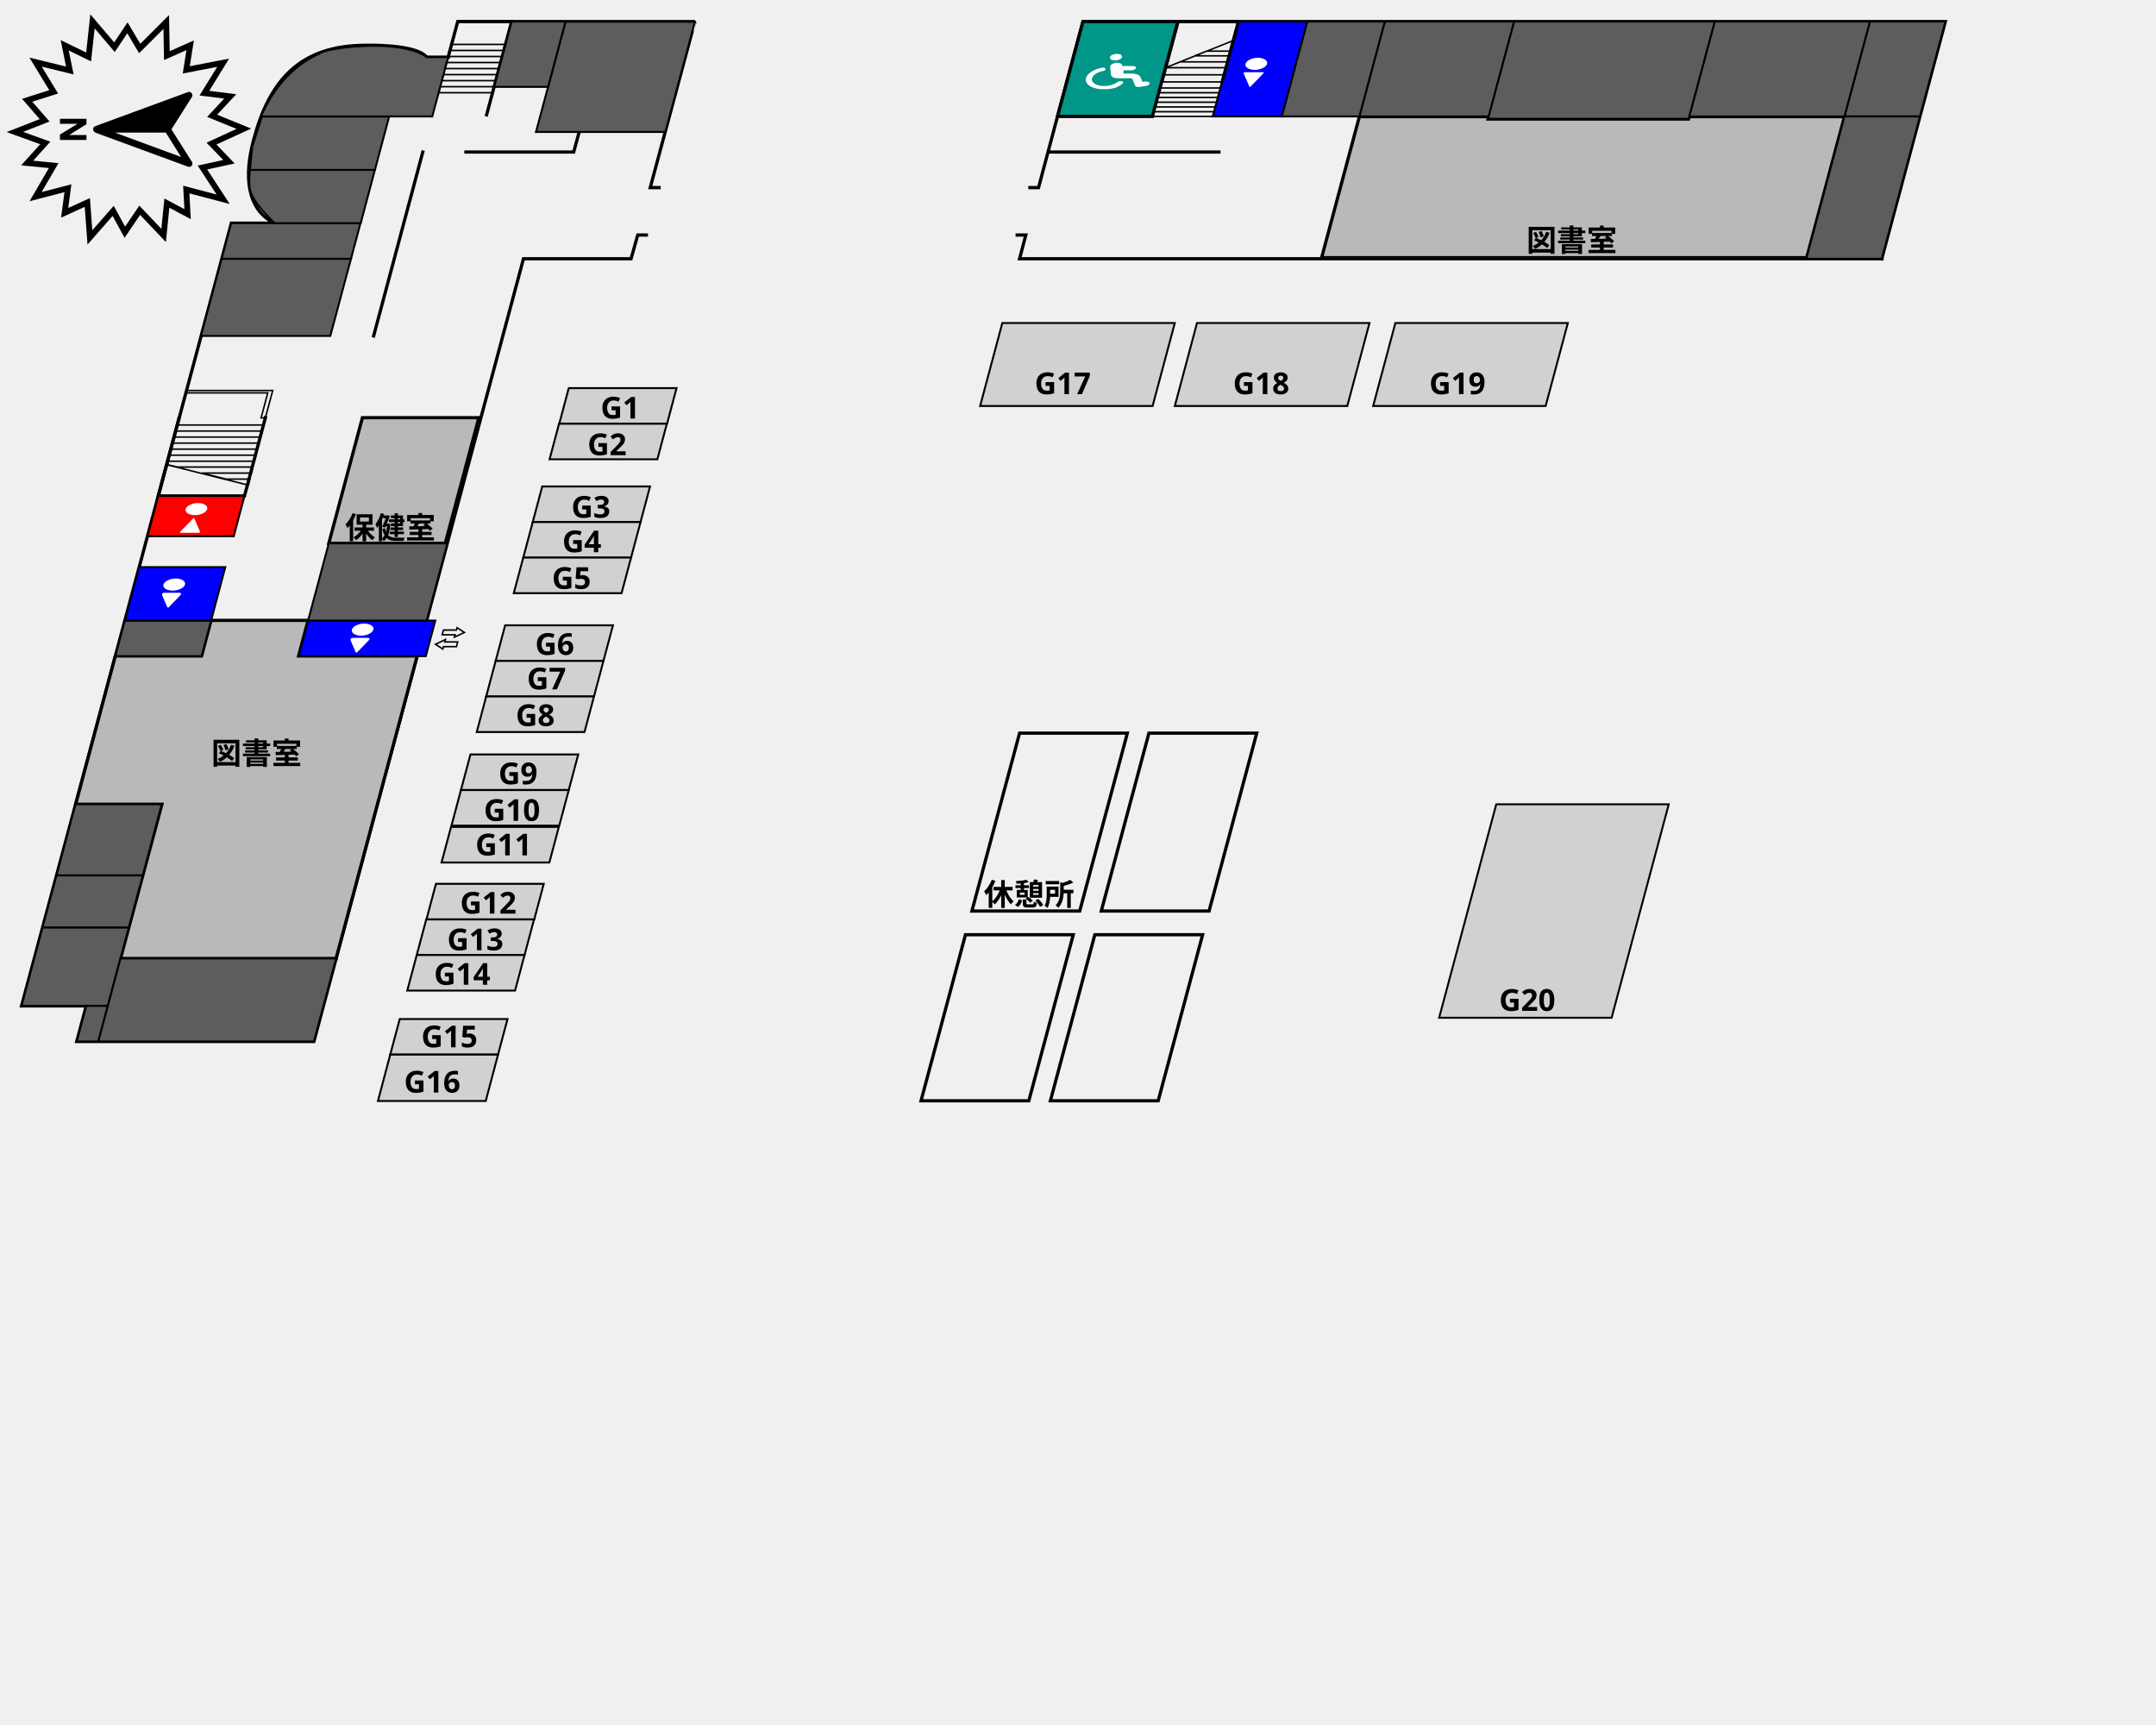
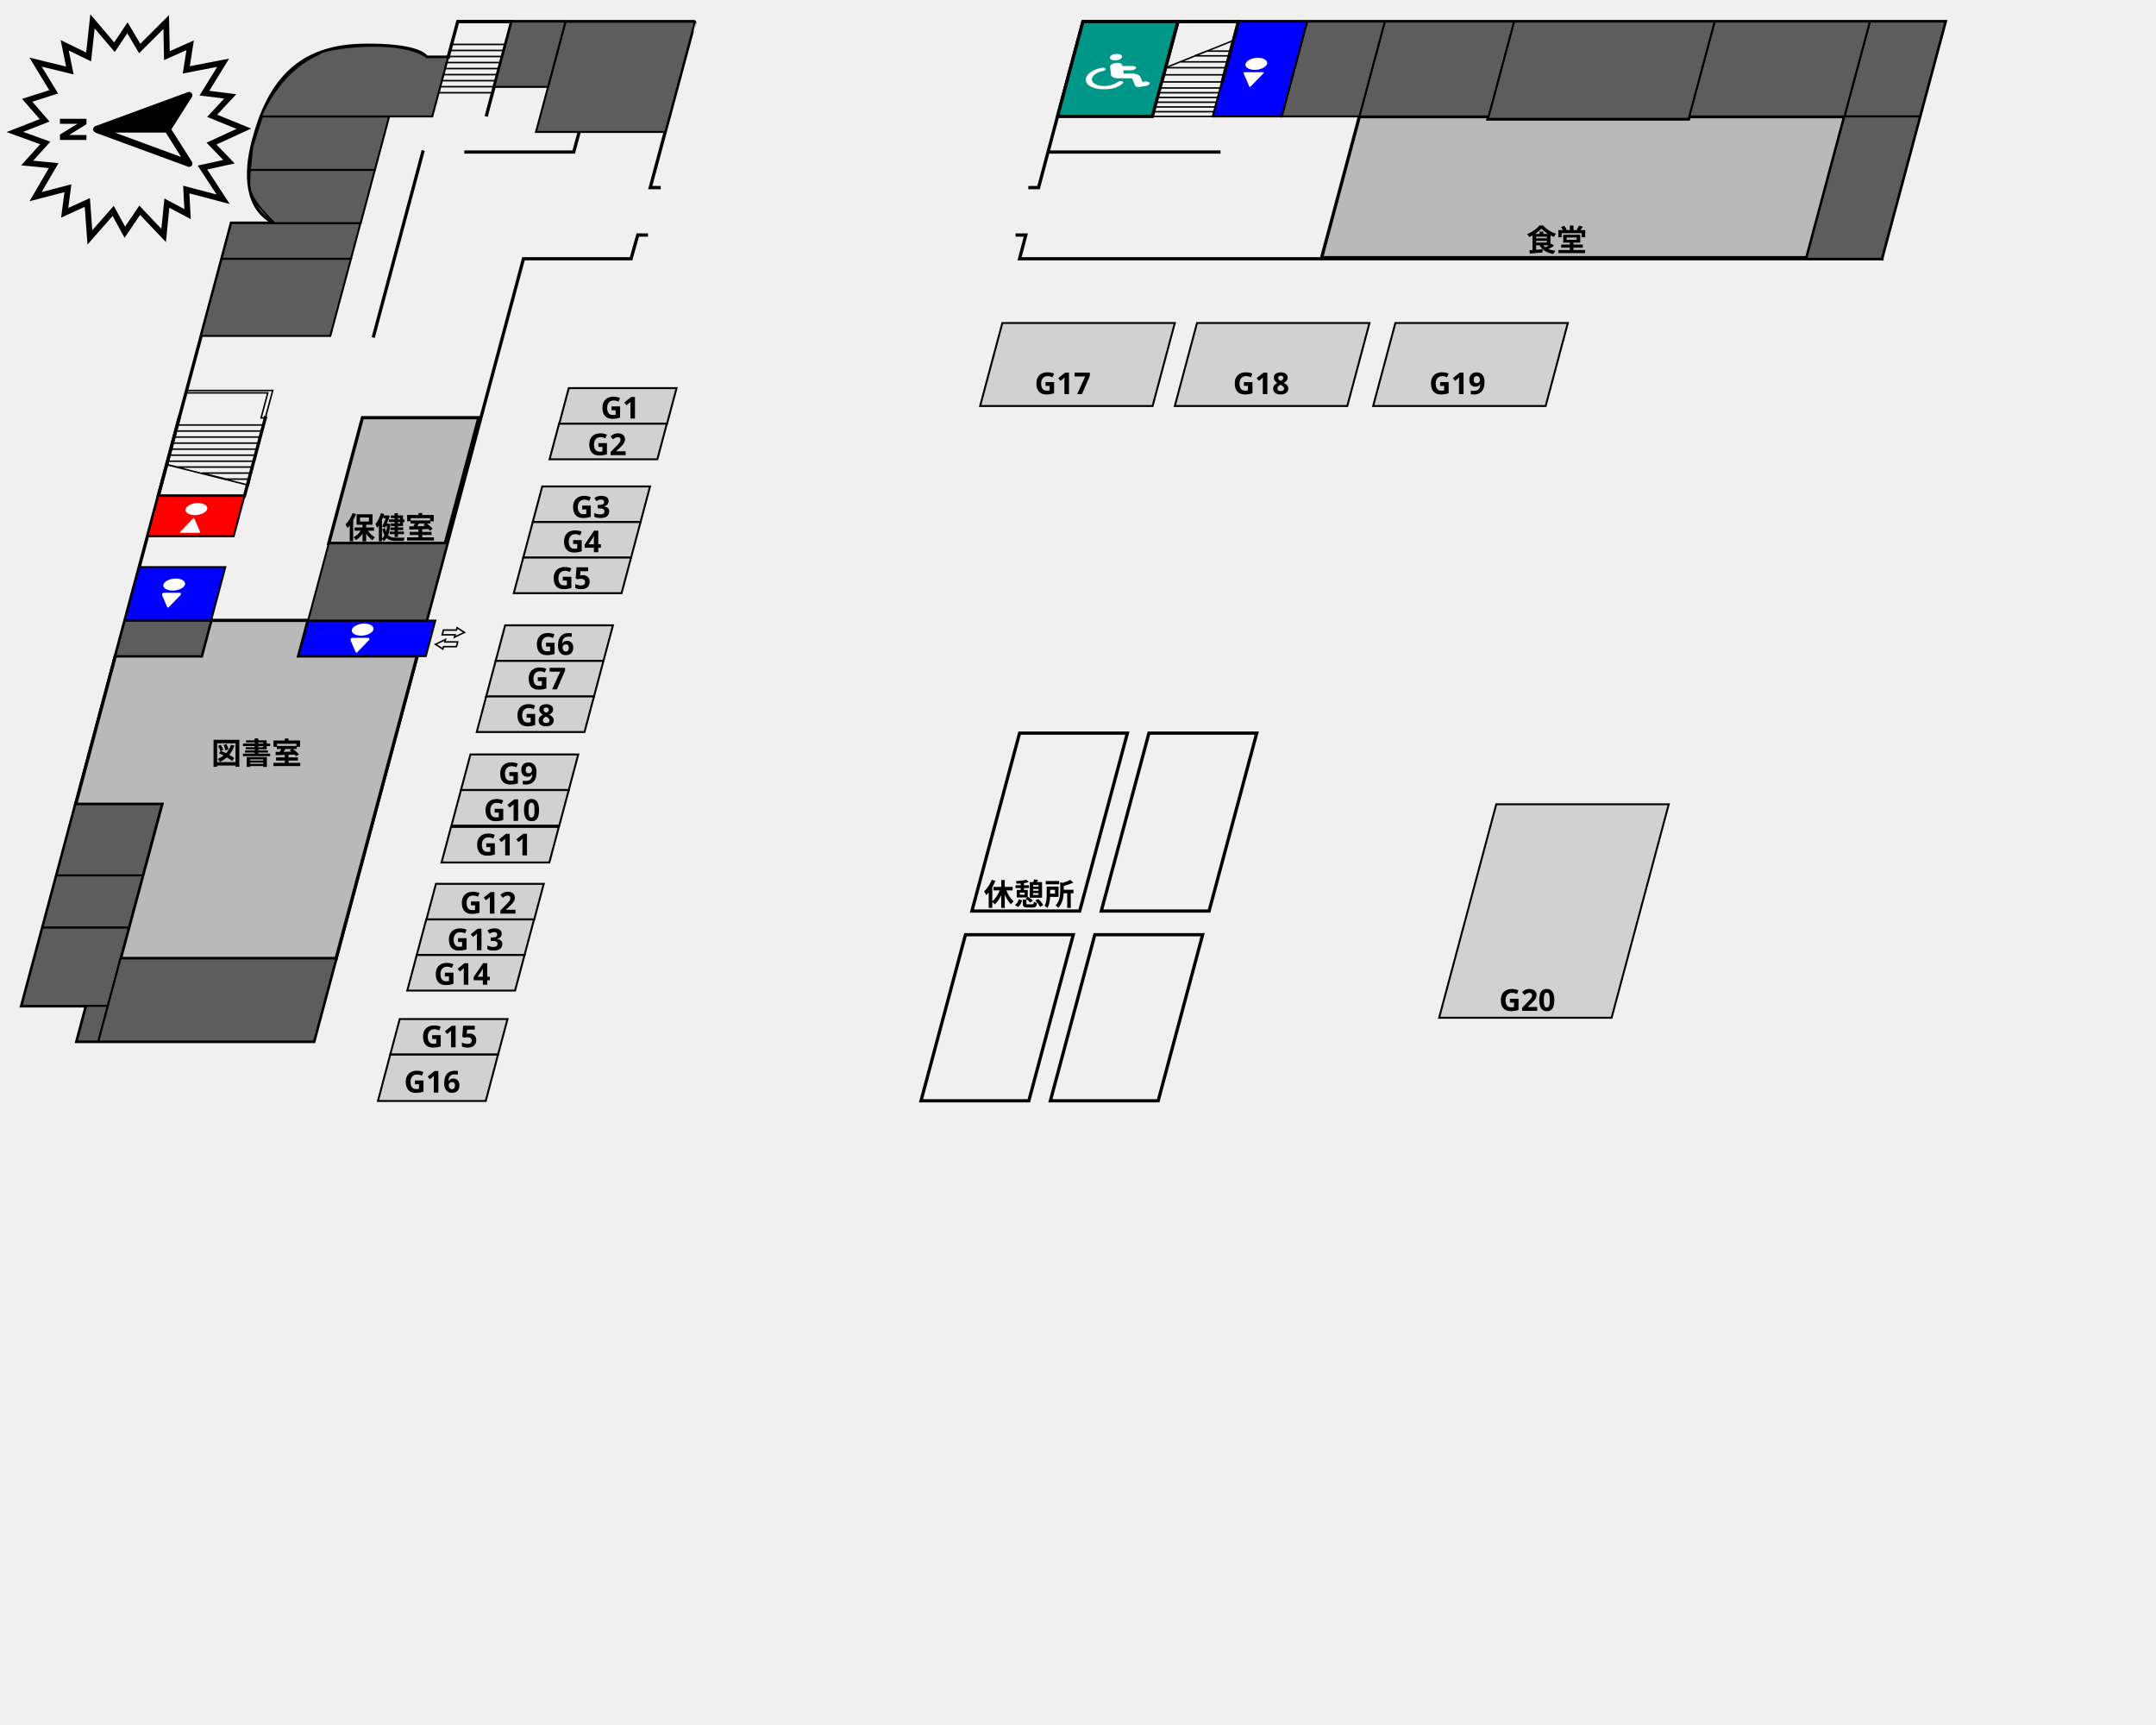
<svg xmlns="http://www.w3.org/2000/svg" id="_レイヤー_1" data-name="レイヤー_1" version="1.1" viewBox="0 0 1000 800">
  <defs>
    <style>
      .st0 {
        fill: red;
      }

      .st0, .st1, .st2, .st3, .st4, .st5, .st6, .st7, .st8, .st9 {
        stroke: #000;
        stroke-linecap: square;
        stroke-miterlimit: 3;
      }

      .st0, .st3 {
        stroke-width: .9px;
      }

      .st10 {
        clip-path: url(#clippath-21);
      }

      .st11 {
        clip-path: url(#clippath-6);
      }

      .st12 {
        clip-path: url(#clippath-7);
      }

      .st13 {
        clip-path: url(#clippath-17);
      }

      .st14 {
        clip-path: url(#clippath-15);
      }

      .st15 {
        clip-path: url(#clippath-18);
      }

      .st16 {
        clip-path: url(#clippath-4);
      }

      .st17 {
        clip-path: url(#clippath-22);
      }

      .st18 {
        clip-path: url(#clippath-23);
      }

      .st19 {
        clip-path: url(#clippath-9);
      }

      .st20 {
        clip-path: url(#clippath-10);
      }

      .st21, .st22 {
        fill: #fff;
      }

      .st23 {
        clip-path: url(#clippath-25);
      }

      .st22, .st24 {
        fill-rule: evenodd;
      }

      .st25 {
        clip-path: url(#clippath-11);
      }

      .st26, .st1, .st5, .st7 {
        fill: none;
      }

      .st1 {
        stroke-width: 2.7px;
      }

      .st27 {
        clip-path: url(#clippath-1);
      }

      .st2 {
        fill: #b9b9b9;
      }

      .st2, .st7, .st8 {
        stroke-width: 1.5px;
      }

      .st28, .st29 {
        isolation: isolate;
      }

      .st30 {
        clip-path: url(#clippath-5);
      }

      .st31 {
        clip-path: url(#clippath-20);
      }

      .st32 {
        clip-path: url(#clippath-8);
      }

      .st3 {
        fill: blue;
      }

      .st4 {
        fill: #5d5d5d;
      }

      .st4, .st6 {
        stroke-width: .9px;
      }

      .st5 {
        stroke-width: .7px;
      }

      .st33 {
        clip-path: url(#clippath-3);
      }

      .st29 {
        font-family: YuGothicUI-Bold, 'Yu Gothic UI';
        font-size: 14px;
        font-weight: 700;
      }

      .st34 {
        clip-path: url(#clippath-12);
      }

      .st35 {
        clip-path: url(#clippath-14);
      }

      .st36 {
        clip-path: url(#clippath-19);
      }

      .st6, .st9 {
        fill: #d1d1d1;
      }

      .st37 {
        clip-path: url(#clippath-16);
      }

      .st8 {
        fill: #009688;
      }

      .st38 {
        clip-path: url(#clippath-2);
      }

      .st9 {
        stroke-width: .9px;
      }

      .st39 {
        clip-path: url(#clippath-13);
      }

      .st40 {
        clip-path: url(#clippath-24);
      }

      .st41 {
        clip-path: url(#clippath);
      }
    </style>
    <clipPath id="clippath">
      <rect class="st26" y="0" width="1000" height="800" />
    </clipPath>
    <clipPath id="clippath-1">
      <rect class="st26" x="174.3" y="491.6" width="51.5" height="18.6" />
    </clipPath>
    <clipPath id="clippath-2">
      <rect class="st26" x="182.3" y="470.6" width="51.5" height="18.6" />
    </clipPath>
    <clipPath id="clippath-3">
      <rect class="st26" x="188.3" y="441.6" width="51.5" height="18.6" />
    </clipPath>
    <clipPath id="clippath-4">
      <rect class="st26" x="194.3" y="425.6" width="51.5" height="18.6" />
    </clipPath>
    <clipPath id="clippath-5">
      <rect class="st26" x="200.3" y="408.6" width="51.5" height="18.6" />
    </clipPath>
    <clipPath id="clippath-6">
      <rect class="st26" x="206.3" y="381.6" width="51.5" height="18.6" />
    </clipPath>
    <clipPath id="clippath-7">
      <rect class="st26" x="211.3" y="365.6" width="51.5" height="18.6" />
    </clipPath>
    <clipPath id="clippath-8">
      <rect class="st26" x="215.3" y="348.6" width="51.5" height="18.6" />
    </clipPath>
    <clipPath id="clippath-9">
      <rect class="st26" x="223.3" y="321.6" width="51.5" height="18.6" />
    </clipPath>
    <clipPath id="clippath-10">
      <rect class="st26" x="228.3" y="304.6" width="51.5" height="18.6" />
    </clipPath>
    <clipPath id="clippath-11">
      <rect class="st26" x="232.3" y="288.6" width="51.5" height="18.6" />
    </clipPath>
    <clipPath id="clippath-12">
      <rect class="st26" x="240" y="258" width="51.5" height="18.6" />
    </clipPath>
    <clipPath id="clippath-13">
      <rect class="st26" x="245" y="241" width="51.5" height="18.6" />
    </clipPath>
    <clipPath id="clippath-14">
      <rect class="st26" x="249" y="225" width="51.5" height="18.6" />
    </clipPath>
    <clipPath id="clippath-15">
      <rect class="st26" x="156.3" y="234.7" width="51.5" height="18.6" />
    </clipPath>
    <clipPath id="clippath-16">
      <rect class="st26" x="704.3" y="101.4" width="51.5" height="18.6" />
    </clipPath>
    <clipPath id="clippath-17">
      <rect class="st26" x="94.3" y="339.3" width="51.5" height="18.6" />
    </clipPath>
    <clipPath id="clippath-18">
      <rect class="st26" x="256.5" y="196" width="51.5" height="18.6" />
    </clipPath>
    <clipPath id="clippath-19">
      <rect class="st26" x="261.5" y="179" width="51.5" height="18.6" />
    </clipPath>
    <clipPath id="clippath-20">
      <rect class="st26" x="428.6" y="167.7" width="76.9" height="18.6" />
    </clipPath>
    <clipPath id="clippath-21">
      <rect class="st26" x="546.1" y="167.7" width="76.9" height="18.6" />
    </clipPath>
    <clipPath id="clippath-22">
      <rect class="st26" x="638.1" y="167.7" width="76.9" height="18.6" />
    </clipPath>
    <clipPath id="clippath-23">
      <rect class="st26" x="598.6" y="226.7" width="76.9" height="18.6" />
    </clipPath>
    <clipPath id="clippath-24">
      <rect class="st26" x="670.6" y="453.7" width="76.9" height="18.6" />
    </clipPath>
    <clipPath id="clippath-25">
      <rect class="st26" x="452.6" y="404.7" width="51.4" height="18.6" />
    </clipPath>
  </defs>
  <g class="st41">
    <g>
      <g id="outer" class="st28">
        <g id="_グループ" data-name="グループ">
          <path id="_パス" data-name="パス" class="st7" d="M471.8,109h4l-2.9,11h400" vector-effect="non-scaling-stroke" />
          <path id="_パス1" data-name="パス" class="st7" d="M872.8,120l29.5-110h-400l-11.8,44-4.4,16.5h80-80l-4.4,16.5h-4" vector-effect="non-scaling-stroke" />
        </g>
        <g id="_グループ1" data-name="グループ">
          <path id="_パス2" data-name="パス" class="st7" d="M305.7,87h-4.1c13.8-51.4,20.7-77.1,20.7-77,0,0-36.7,0-110,0l-4.4,16.4" vector-effect="non-scaling-stroke" />
          <path id="_パス3" data-name="パス" class="st7" d="M207.9,26.5h-10c-3.7-4.7-18.6-5.7-28.5-5.5-30.3.1-44.5,16.3-51.8,44-4.4,16.4-3.3,32.1,9.7,38.5h-20l-4.4,16.5L10,466.5h30l-4.4,16.5h110L242.8,120h49.9l3.1-11h4" vector-effect="non-scaling-stroke" />
        </g>
      </g>
      <g id="booth" class="st28">
        <path id="maps_dining" class="st2" d="M838,119.5h-225l17.5-65.4c22.3,0,59.7,0,60,0,0,0-.3,1.1-.3,1.1,0,0,31,0,93,0,0,0,.3-1.1.3-1.1,26.9,0,54.6,0,72,0l-17.5,65.4Z" vector-effect="non-scaling-stroke" />
        <path id="maps_tosyo" class="st2" d="M155.9,444.5H55.9l19.2-71.5h-40l18.4-68.8h40l4.4-16.5h45l-4.4,16.5h55l-37.6,140.2Z" vector-effect="non-scaling-stroke" />
        <path id="maps_hoken" class="st2" d="M152.5,252l15.6-58.3h54l-15.6,58.3h-54Z" vector-effect="non-scaling-stroke" />
        <g id="outside" class="st28">
          <path id="maps_G1" class="st6" d="M309.4,196.5h-50l4.4-16.5h50l-4.4,16.5Z" vector-effect="non-scaling-stroke" />
          <path id="maps_G2" class="st6" d="M304.9,213h-50l4.4-16.5h50l-4.4,16.5Z" vector-effect="non-scaling-stroke" />
          <path id="maps_G3" class="st6" d="M297.1,242.1h-50l4.4-16.5h50l-4.4,16.5Z" vector-effect="non-scaling-stroke" />
          <path id="maps_G4" class="st6" d="M292.7,258.6h-50l4.4-16.5h50l-4.4,16.5Z" vector-effect="non-scaling-stroke" />
          <path id="maps_G5" class="st6" d="M288.3,275.1h-50l4.4-16.5h50l-4.4,16.5Z" vector-effect="non-scaling-stroke" />
          <path id="maps_G6" class="st6" d="M279.9,306.5h-50l4.4-16.5h50l-4.4,16.5Z" vector-effect="non-scaling-stroke" />
          <path id="maps_G7" class="st6" d="M275.5,323h-50l4.4-16.5h50l-4.4,16.5Z" vector-effect="non-scaling-stroke" />
          <path id="maps_G8" class="st6" d="M275.5,323h-50c-2.8,10.5-4.3,16-4.4,16.5h50l4.4-16.5Z" vector-effect="non-scaling-stroke" />
          <path id="maps_G9" class="st6" d="M268.2,349.9h-50l-4.4,16.5h50l4.4-16.5Z" vector-effect="non-scaling-stroke" />
          <path id="maps_G10" class="st6" d="M209.4,382.9h50l4.4-16.5h-50l-4.4,16.5Z" vector-effect="non-scaling-stroke" />
          <path id="maps_G11" class="st6" d="M254.8,400h-50l4.4-16.5h50l-4.4,16.5Z" vector-effect="non-scaling-stroke" />
          <path id="maps_G12" class="st6" d="M252.2,409.9h-50l-4.4,16.5h50l4.4-16.5Z" vector-effect="non-scaling-stroke" />
          <path id="maps_G13" class="st6" d="M243.3,442.9h-50l4.4-16.5h50l-4.4,16.5Z" vector-effect="non-scaling-stroke" />
          <path id="maps_G14" class="st9" d="M238.9,459.4h-50l4.4-16.5h50l-4.4,16.5Z" vector-effect="non-scaling-stroke" />
          <path id="maps_G15" class="st6" d="M231,489.1h-50l4.4-16.5h50l-4.4,16.5Z" vector-effect="non-scaling-stroke" />
          <path id="maps_G18" class="st6" d="M624.9,188.3h-80l10.3-38.5h80l-10.3,38.5Z" vector-effect="non-scaling-stroke" />
          <path id="maps_G19" class="st6" d="M716.9,188.3h-80l10.3-38.5h80l-10.3,38.5Z" vector-effect="non-scaling-stroke" />
          <path id="maps_G22" class="st6" d="M747.5,472h-80l26.5-99h80l-26.5,99Z" vector-effect="non-scaling-stroke" />
          <path id="maps_G16" class="st6" d="M231,489.1h-50l-5.7,21.5h50l5.7-21.5Z" vector-effect="non-scaling-stroke" />
          <path id="maps_G181" data-name="maps_G18" class="st6" d="M534.6,188.3h-80l10.3-38.5h80l-10.3,38.5Z" vector-effect="non-scaling-stroke" />
        </g>
      </g>
      <g id="blank" class="st28">
        <path id="_パス4" data-name="パス" class="st4" d="M66.2,406l8.8-33h-40l-8.8,33h40Z" vector-effect="non-scaling-stroke" />
        <path id="_パス5" data-name="パス" class="st4" d="M59.7,430.2l6.5-24.2H26.2l-6.5,24.2h40Z" vector-effect="non-scaling-stroke" />
        <path id="_パス6" data-name="パス" class="st4" d="M50,466.5l9.7-36.3H19.7l-9.7,36.3h40Z" vector-effect="non-scaling-stroke" />
        <path id="_パス7" data-name="パス" class="st4" d="M162.8,120l-9.6,35.8h-60l9.6-35.8h60Z" vector-effect="non-scaling-stroke" />
        <path id="StairE" class="st4" d="M890.5,54l11.8-44h-35l-11.8,44h35Z" vector-effect="non-scaling-stroke" />
        <path id="Audiovisual_Preparation_Room" class="st4" d="M630.5,54l11.8-44h60l-11.8,44h-60Z" vector-effect="non-scaling-stroke" />
        <path id="_パス8" data-name="パス" class="st4" d="M50,466.5l-4.4,16.5h-10l4.4-16.5h10Z" vector-effect="non-scaling-stroke" />
        <path id="H1_StaffRoom" class="st4" d="M630.5,54h-36l11.8-44h36l-11.8,44Z" vector-effect="non-scaling-stroke" />
        <path id="Interview_Room" class="st4" d="M308.6,61.2h-60l13.7-51.1h60l-13.7,51.1Z" vector-effect="non-scaling-stroke" />
        <path id="StairC" class="st7" d="M225.5,54l11.8-44h-25,25l-11.8,44h0Z" vector-effect="non-scaling-stroke" />
        <path id="_パス9" data-name="パス" class="st4" d="M855.5,54l11.8-44h-72l-11.8,44h72Z" vector-effect="non-scaling-stroke" />
        <path id="_パス10" data-name="パス" class="st4" d="M795.3,10l-12.1,45.1h-93l12.1-45.1h93Z" vector-effect="non-scaling-stroke" />
        <path id="_パス11" data-name="パス" class="st4" d="M155.9,444.5l-10.3,38.5H45.6l10.3-38.5h100Z" vector-effect="non-scaling-stroke" />
        <path id="_パス12" data-name="パス" class="st4" d="M254.2,40.3h-25l8.1-30.3h25l-8.1,30.3Z" vector-effect="non-scaling-stroke" />
        <path id="_パス13" data-name="パス" class="st4" d="M93.5,304.3h-40l4.4-16.5h40l-4.4,16.5Z" vector-effect="non-scaling-stroke" />
        <path id="_パス14" data-name="パス" class="st3" d="M197.5,304.3h-59l4.4-16.5h59l-4.4,16.5Z" vector-effect="non-scaling-stroke" />
        <path id="_パス15" data-name="パス" class="st4" d="M197.9,287.8h-55l9.6-35.8h55l-9.6,35.8Z" vector-effect="non-scaling-stroke" />
        <line id="_パス16" data-name="パス" class="st7" x1="173.3" y1="155.8" x2="196.1" y2="70.5" vector-effect="non-scaling-stroke" />
        <path id="_パス17" data-name="パス" class="st4" d="M162.8,120l4.4-16.5h-60l-4.4,16.5h60Z" vector-effect="non-scaling-stroke" />
        <path id="_パス18" data-name="パス" class="st7" d="M268.5,61.7l-2.4,8.8h-50" vector-effect="non-scaling-stroke" />
        <path id="_パス19" data-name="パス" class="st4" d="M127.3,103.5h40l6.6-24.8h-58c-.6,8.9-1.7,11.7,11.4,24.8Z" vector-effect="non-scaling-stroke" />
        <path id="_パス20" data-name="パス" class="st4" d="M128.1,40.8l-4.1,7.7-1.5,5.5h18l7.7-28.6-5.6,2.2-6.2,4.4" vector-effect="non-scaling-stroke" />
        <path id="_パス21" data-name="パス" class="st4" d="M117,68l-1.1,10.8h58l6.6-24.8h-59l-4.5,14Z" vector-effect="non-scaling-stroke" />
        <path id="_パス22" data-name="パス" class="st4" d="M197.9,26.5h10l-7.4,27.5h-79.5c6.4-14.3,15.5-24,27.3-29.2,1.5-2.3,36.5-7.5,49.6,1.6Z" vector-effect="non-scaling-stroke" />
        <path id="mapsAudiovisual_Room" class="st4" d="M872.8,120h-35l17.7-66h35l-17.7,66Z" vector-effect="non-scaling-stroke" />
        <path id="_複合シェイプ" data-name="複合シェイプ" class="st5" d="M211.7,299.9l.6-2.2h-6l.3-1.1-4.6,2.2,3.4,2.2.3-1.1h6ZM205.7,292.2l-.6,2.2h6l-.3,1.1,4.6-2.2-3.4-2.2-.3,1.1h-6Z" vector-effect="non-scaling-stroke" />
      </g>
      <g id="special" class="st28">
        <path id="Toilet" class="st3" d="M562.5,54l11.8-44h32l-11.8,44h-32Z" vector-effect="non-scaling-stroke" />
        <path id="_パス23" data-name="パス" class="st7" d="M123.1,193.7l-9.7,36.3h-40l9.7-36.3" vector-effect="non-scaling-stroke" />
        <path id="_パス24" data-name="パス" class="st7" d="M539,37.5l7.4-27.5h28l-7.4,27.5" vector-effect="non-scaling-stroke" />
        <path id="S_F2_1" class="st8" d="M534.5,54h-44l11.8-44h44l-11.8,44Z" vector-effect="non-scaling-stroke" />
        <path id="toilet" class="st0" d="M113.4,230l-5,18.7h-40l5-18.7h40Z" vector-effect="non-scaling-stroke" />
        <path id="_パス25" data-name="パス" class="st3" d="M97.9,287.8l6.6-24.8h-40l-6.6,24.8h40Z" vector-effect="non-scaling-stroke" />
      </g>
      <g id="Decorations" class="st28">
        <g id="stairB" class="st28">
          <path id="_パス26" data-name="パス" class="st5" d="M123.1,193.7l3.4-12.6h-40l-.3,1.1h38l-3.1,11.6h2l-.9,3.3h-40l-.7,2.8h40l-.7,2.8h-40l-.7,2.8h40l-.7,2.8h-40l-.7,2.8h40l-.7,2.8h-40l-.4,1.6,4.7,1.1h35l-.7,2.8h-23l11.3,2.8h11l-.7,2.8-37.5-9.4" vector-effect="non-scaling-stroke" />
        </g>
        <g id="stairC" class="st28">
          <path id="_パス27" data-name="パス" class="st5" d="M235,18.8l-6.5,24.2h-25l.7-2.8h25l.7-2.8h-25l.7-2.8h25l.7-2.8h-25l.7-2.8h25l.7-2.8h-25l.7-2.8h25l.7-2.8h-25" vector-effect="non-scaling-stroke" />
        </g>
        <g id="stairD" class="st28">
          <path id="_パス28" data-name="パス" class="st5" d="M534.5,54h28l.6-2.2h-28l.6-2.2h28l.6-2.2h-28l.6-2.2h28l.6-2.2h-28l.6-2.2h28l.7-2.8h-28l.9-3.3h28l.9-3.3h-28l31.4-12.6-1.3,4.9h-11l-5.6,2.2h16l-.7,2.8h-22" vector-effect="non-scaling-stroke" />
        </g>
        <path id="_複合パス" data-name="複合パス" class="st22" d="M577.7,29.6c.4-1.5,3-2.8,5.7-2.8s4.7,1.2,4.3,2.8c-.4,1.5-3,2.8-5.7,2.8s-4.7-1.2-4.3-2.8ZM579.4,40l-2.5-5.8c-.2-.4,0-.7.4-.7h8.5c.4,0,.5.2.2.5l-5.9,6.1c-.3.3-.6.2-.8-.1Z" />
        <path id="_複合パス1" data-name="複合パス" class="st22" d="M163.2,292c.4-1.5,3-2.8,5.7-2.8s4.7,1.2,4.3,2.8c-.4,1.5-3,2.8-5.7,2.8s-4.7-1.2-4.3-2.8ZM164.9,302.3l-2.2-5.1c-.3-.8,0-1.4.9-1.4h7c.8,0,1,.5.5,1.1l-5.4,5.6c-.3.3-.6.2-.8-.1Z" />
        <path id="_複合パス2" data-name="複合パス" class="st22" d="M75.8,271.1c.4-1.5,3-2.8,5.7-2.8s4.7,1.2,4.3,2.8c-.4,1.5-3,2.8-5.7,2.8s-4.7-1.2-4.3-2.8ZM77.5,281.4l-2.2-5.1c-.3-.8,0-1.4.9-1.4h7c.8,0,1,.5.5,1.1l-5.4,5.6c-.3.3-.6.2-.8-.1Z" />
        <path id="_複合パス3" data-name="複合パス" class="st22" d="M86.1,236.1c.4-1.5,3-2.8,5.7-2.8s4.7,1.2,4.3,2.8c-.4,1.5-3,2.8-5.7,2.8s-4.7-1.2-4.3-2.8ZM89.5,240.5l-5.9,6.1c-.3.3-.2.5.2.5h8.5c.4,0,.6-.3.4-.7l-2.5-5.8c-.2-.4-.5-.4-.8-.1Z" />
        <path id="_パス29" data-name="パス" class="st7" d="M510.8,422.5h50l22.1-82.5h-50l-22.1,82.5Z" vector-effect="non-scaling-stroke" />
        <path id="_パス30" data-name="パス" class="st7" d="M477.2,510.5h-50l20.6-77h50l-20.6,77Z" vector-effect="non-scaling-stroke" />
        <path id="_パス31" data-name="パス" class="st7" d="M507.8,433.5h50l-20.6,77h-50l20.6-77Z" vector-effect="non-scaling-stroke" />
        <path id="_パス32" data-name="パス" class="st7" d="M500.8,422.5h-50l22.1-82.5h50l-22.1,82.5Z" vector-effect="non-scaling-stroke" />
      </g>
      <path id="wheelchair" class="st21" d="M517.2,28c1.6,0,3-.7,3.2-1.5.2-.9-.8-1.5-2.4-1.5s-3,.7-3.2,1.5c-.2.9.8,1.5,2.4,1.5ZM511.7,32.9c.8-.2,1.3-.6,1.1-1-.2-.4-.9-.6-1.7-.5-3.7.7-6.8,2.6-7.4,4.8-.8,2.8,2.8,5.2,8,5.2s7-1.1,9-2.7c.5-.4.3-.8-.3-1-.6-.2-1.5,0-2,.3-1.4,1.1-3.8,1.9-6.3,1.9-3.6,0-6.1-1.6-5.6-3.6.4-1.5,2.5-2.9,5.2-3.4ZM520.5,30.6v-.3c0-.7-1.1-1.2-2.4-1.2s-3.3.9-3.2,1.8l.4,3.7c0,1,1.4,1.7,3.2,1.7h5.9c.4,0,.7.1.8.3l1.3,3.1c.2.5,1.2.8,2.2.6l3-.5c1-.2,1.7-.8,1.5-1.3-.2-.5-1.2-.8-2.2-.7l-1.1.2-.9-2.2c-.4-1-2-1.7-3.9-1.7h-4v-1.5c-.1,0,3.6,0,3.6,0,1,0,2-.5,2.2-1,.2-.6-.6-1-1.6-1h-4.5Z" />
      <g class="st27">
        <text id="text_G16" class="st29" transform="translate(187.4 506.7)">
          <tspan x="0" y="0">G16</tspan>
        </text>
      </g>
      <g class="st38">
        <text id="text_G15" class="st29" transform="translate(195.4 485.7)">
          <tspan x="0" y="0">G15</tspan>
        </text>
      </g>
      <g class="st33">
        <text id="text_G14" class="st29" transform="translate(201.3 456.7)">
          <tspan x="0" y="0">G14</tspan>
        </text>
      </g>
      <g class="st16">
        <text id="text_G13" class="st29" transform="translate(207.4 440.7)">
          <tspan x="0" y="0">G13</tspan>
        </text>
      </g>
      <g class="st30">
        <text id="text_G12" class="st29" transform="translate(213.4 423.7)">
          <tspan x="0" y="0">G12</tspan>
        </text>
      </g>
      <g class="st11">
        <text id="text_G11" class="st29" transform="translate(220.5 396.7)">
          <tspan x="0" y="0">G11</tspan>
        </text>
      </g>
      <g class="st12">
        <text id="text_G10" class="st29" transform="translate(224.4 380.7)">
          <tspan x="0" y="0">G10</tspan>
        </text>
      </g>
      <g class="st32">
        <text id="text_G9" class="st29" transform="translate(231.2 363.7)">
          <tspan x="0" y="0">G9</tspan>
        </text>
      </g>
      <g class="st19">
        <text id="text_G8" class="st29" transform="translate(239.2 336.7)">
          <tspan x="0" y="0">G8</tspan>
        </text>
      </g>
      <g class="st20">
        <text id="text_G7" class="st29" transform="translate(244.4 319.7)">
          <tspan x="0" y="0">G7</tspan>
        </text>
      </g>
      <g class="st25">
        <text id="text_G6" class="st29" transform="translate(248.2 303.7)">
          <tspan x="0" y="0">G6</tspan>
        </text>
      </g>
      <g class="st34">
        <text id="text_G5" class="st29" transform="translate(256 273.1)">
          <tspan x="0" y="0">G5</tspan>
        </text>
      </g>
      <g class="st39">
        <text id="text_G4" class="st29" transform="translate(260.8 256.1)">
          <tspan x="0" y="0">G4</tspan>
        </text>
      </g>
      <g class="st35">
        <text id="text_G3" class="st29" transform="translate(265 240.1)">
          <tspan x="0" y="0">G3</tspan>
        </text>
      </g>
      <g class="st14">
        <text id="text_hoken" class="st29" transform="translate(160 249.8)">
          <tspan x="0" y="0">保健室</tspan>
        </text>
      </g>
      <g class="st37">
        <text id="text_dining" class="st29" transform="translate(708 116.5)">
-           <tspan x="0" y="0">図書室</tspan>
+           <tspan x="0" y="0">食堂</tspan>
        </text>
      </g>
      <g class="st13">
        <text id="text_tosyo" class="st29" transform="translate(98 354.4)">
          <tspan x="0" y="0">図書室</tspan>
        </text>
      </g>
      <g class="st15">
        <text id="text_G2" class="st29" transform="translate(272.5 211.1)">
          <tspan x="0" y="0">G2</tspan>
        </text>
      </g>
      <g class="st36">
        <text id="text_G1" class="st29" transform="translate(278.6 194.1)">
          <tspan x="0" y="0">G1</tspan>
        </text>
      </g>
      <g class="st31">
        <g>
          <text id="text_G18" class="st29" transform="translate(479.9 182.8)">
            <tspan x="0" y="0">G17</tspan>
          </text>
          <text />
          <text />
          <text />
          <text />
        </g>
      </g>
      <g class="st10">
        <text id="text_G19" class="st29" transform="translate(571.9 182.8)">
          <tspan x="0" y="0">G18</tspan>
        </text>
      </g>
      <g class="st17">
        <text id="text_G20" class="st29" transform="translate(662.9 182.8)">
          <tspan x="0" y="0">G19</tspan>
        </text>
      </g>
      <g class="st18">
        <text id="text_G21" />
      </g>
      <g class="st40">
        <text id="text_G22" class="st29" transform="translate(695.3 468.8)">
          <tspan x="0" y="0">G20</tspan>
        </text>
      </g>
      <g class="st23">
        <text id="text_G211" data-name="text_G21" class="st29" transform="translate(456.3 419.8)">
          <tspan x="0" y="0">休憩所</tspan>
        </text>
      </g>
      <g id="_レイヤー_40" data-name="レイヤー_40" class="st28">
        <path id="_パス33" data-name="パス" class="st1" d="M113.1,59.7l-14.7-6,8.4-9-12-1.5,8.7-14.1-17.1,3.3,1.8-11.4-10.8,4.8-.3-15.6-12.3,12.3-5.7-9.6-6,9-10.2-12-1.8,16.5-11.1-5.4,2.4,11.7-15.9-3.9,8.4,13.8-12.3,3.9,8.1,9.3-13.8,5.4,14.1,5.1-8.4,9.3,12.3,1.2-8.4,14.4,15-3.9-1.5,11.4,10.5-4.8,1.2,16.2,10.8-12.3,5.4,9.9,6.9-10.2,11.1,11.7,1.5-15,9.6,5.1-.6-11.4,17.1,4.5-9.6-14.7,12.3-2.7-8.1-8.4,15-6.9Z" vector-effect="non-scaling-stroke" />
        <path id="north-arrow-n-svgrepo-com" class="st24" d="M27.8,64.9h12.3v-2.3h-8l8-5v-2.5h-12.3v2.3h8.2l-8.2,5v2.4ZM44.2,61.5l43,15.8c1.4.5,2.6-1,1.8-2.3l-9.5-15,9.5-15c.8-1.2-.5-2.8-1.8-2.3l-43,15.8c-.7.3-1,.8-1,1.5,0,.7.5,1.2,1,1.4h0ZM53.3,61.5h23.6l7.1,11.3-30.7-11.3Z" />
      </g>
      <text />
      <text />
      <text />
    </g>
  </g>
</svg>
